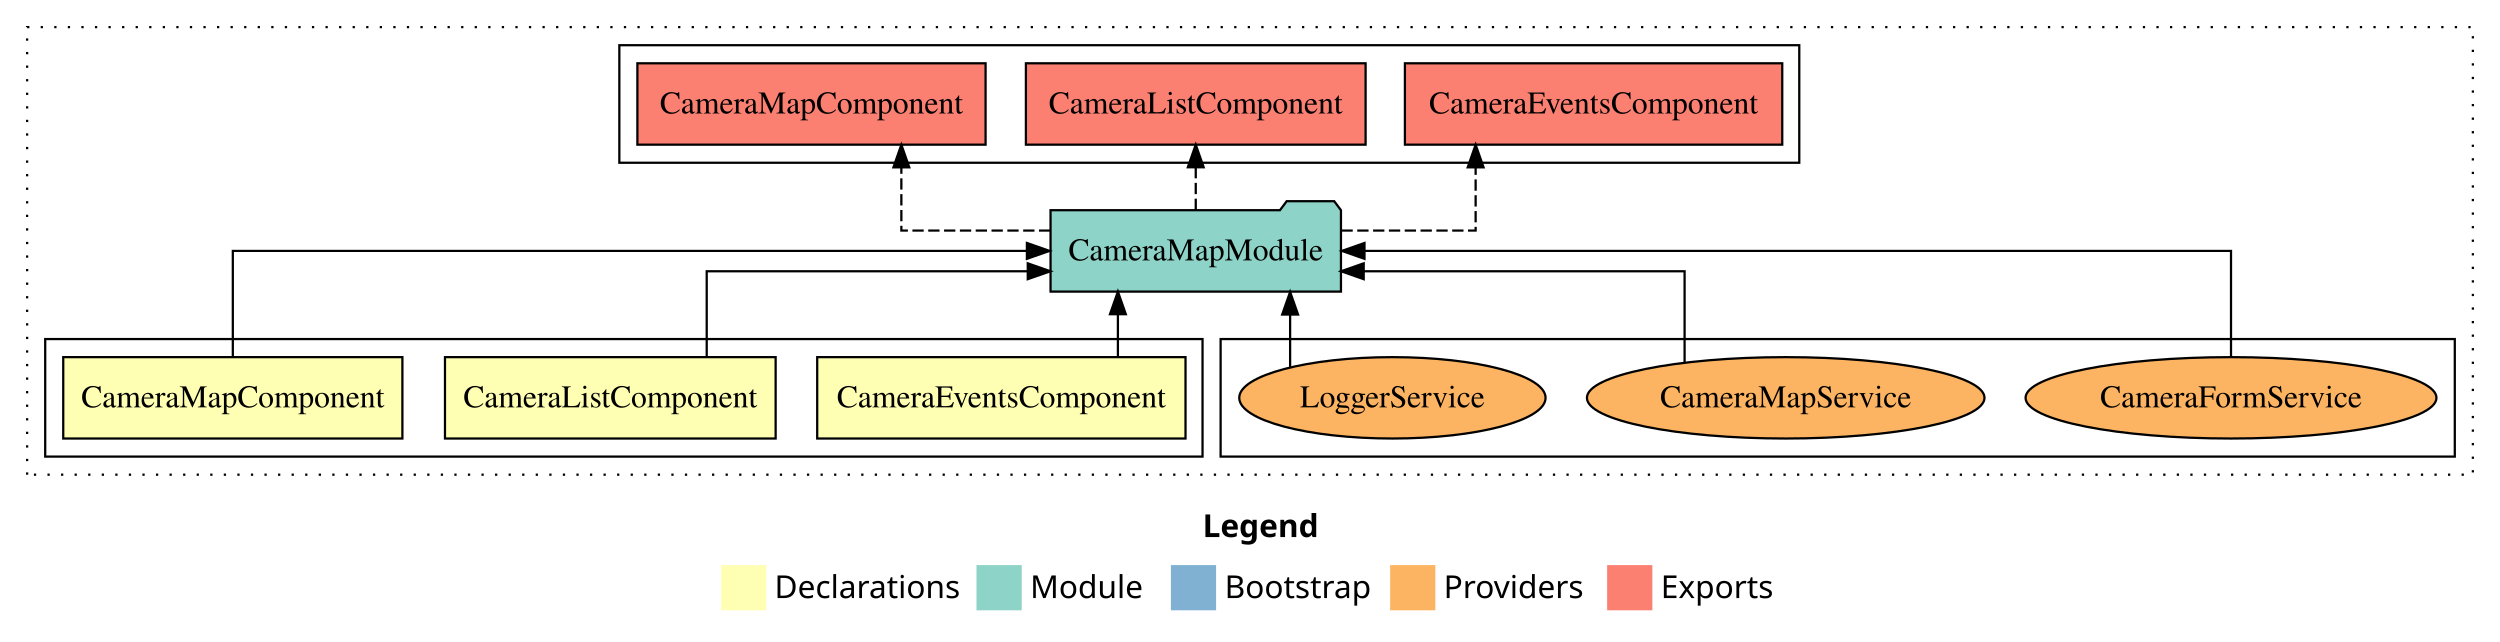
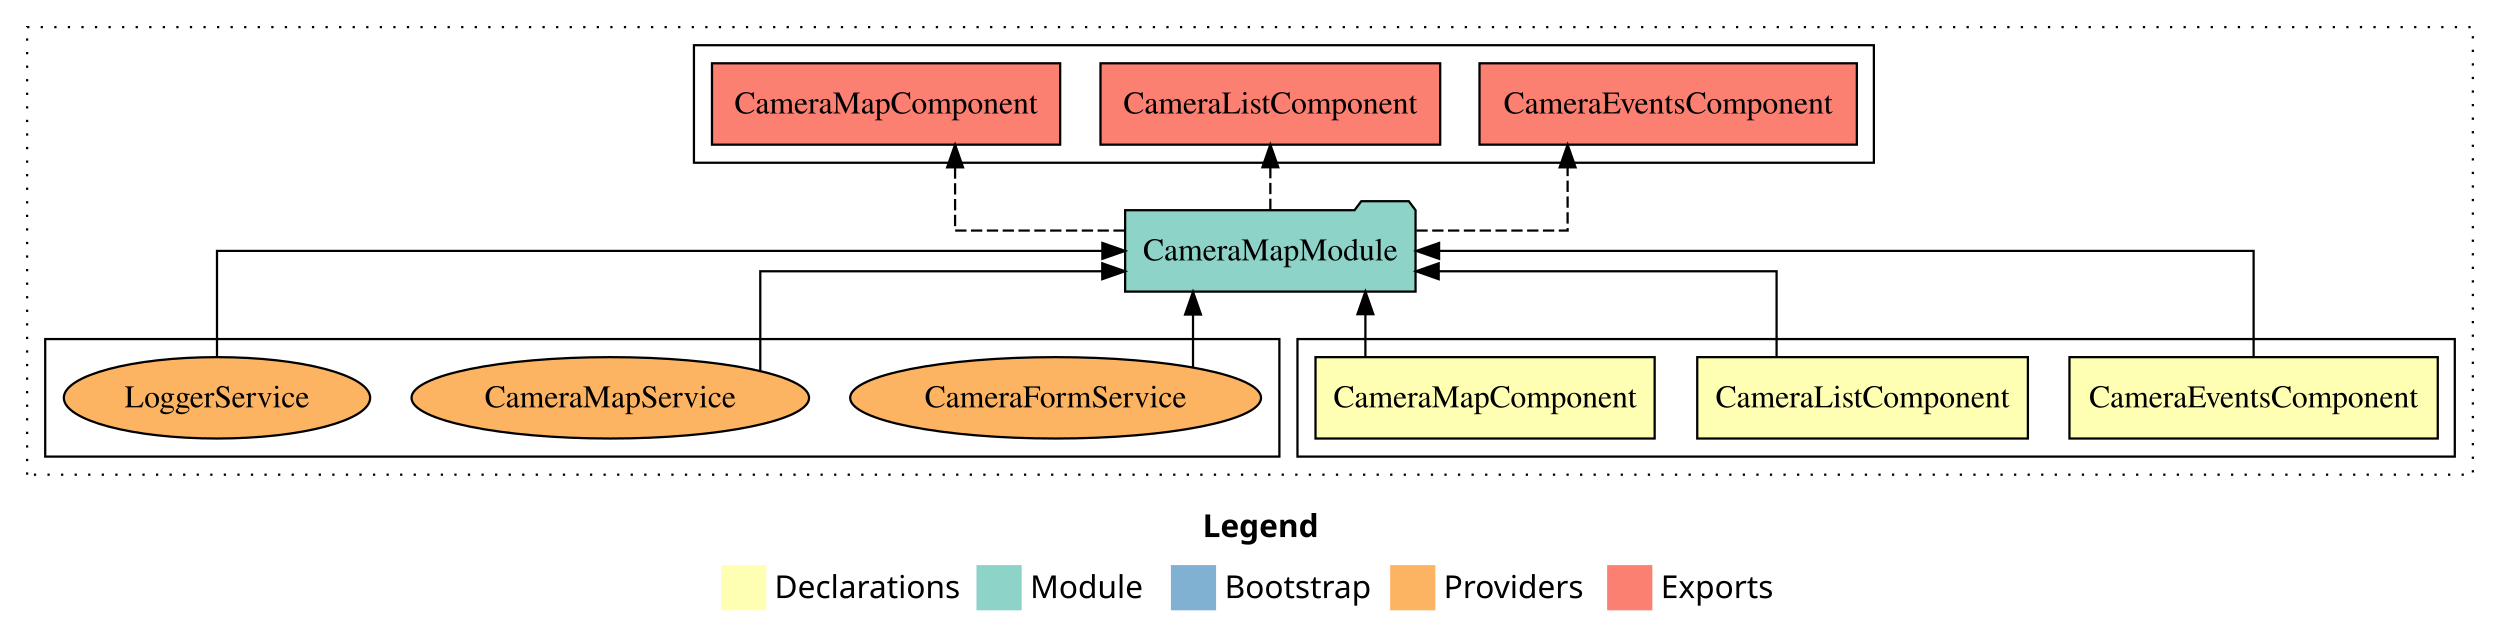
<svg xmlns="http://www.w3.org/2000/svg" width="1106pt" height="284pt" viewBox="0.00 0.00 1106.00 284.00">
  <g id="graph0" class="graph" transform="scale(1 1) rotate(0) translate(4 280)">
    <polygon fill="white" stroke="transparent" points="-4,4 -4,-280 1102,-280 1102,4 -4,4" />
    <text text-anchor="start" x="528.01" y="-42.4" font-family="sans-serif" font-weight="bold" font-size="14.00">Legend</text>
    <polygon fill="#ffffb3" stroke="transparent" points="315,-10 315,-30 335,-30 335,-10 315,-10" />
    <text text-anchor="start" x="338.63" y="-15.4" font-family="sans-serif" font-size="14.00">  Declarations</text>
    <polygon fill="#8dd3c7" stroke="transparent" points="428,-10 428,-30 448,-30 448,-10 428,-10" />
    <text text-anchor="start" x="451.73" y="-15.4" font-family="sans-serif" font-size="14.00">  Module</text>
    <polygon fill="#80b1d3" stroke="transparent" points="514,-10 514,-30 534,-30 534,-10 514,-10" />
    <text text-anchor="start" x="537.78" y="-15.4" font-family="sans-serif" font-size="14.00">  Bootstrap</text>
    <polygon fill="#fdb462" stroke="transparent" points="611,-10 611,-30 631,-30 631,-10 611,-10" />
    <text text-anchor="start" x="634.67" y="-15.4" font-family="sans-serif" font-size="14.00">  Providers</text>
    <polygon fill="#fb8072" stroke="transparent" points="707,-10 707,-30 727,-30 727,-10 707,-10" />
    <text text-anchor="start" x="730.73" y="-15.4" font-family="sans-serif" font-size="14.00">  Exports</text>
    <g id="clust1" class="cluster">
      <polygon fill="none" stroke="black" stroke-dasharray="1,5" points="8,-70 8,-268 1090,-268 1090,-70 8,-70" />
    </g>
+     <g id="clust2" class="cluster">
+       <polygon fill="none" stroke="black" points="570,-78 570,-130 1082,-130 1082,-78 570,-78" />
+     </g>
    <g id="clust9" class="cluster">
-       <polygon fill="none" stroke="black" points="536,-78 536,-130 1082,-130 1082,-78 536,-78" />
-     </g>
-     <g id="clust2" class="cluster">
-       <polygon fill="none" stroke="black" points="16,-78 16,-130 528,-130 528,-78 16,-78" />
+       <polygon fill="none" stroke="black" points="16,-78 16,-130 562,-130 562,-78 16,-78" />
    </g>
    <g id="clust7" class="cluster">
-       <polygon fill="none" stroke="black" points="270,-208 270,-260 792,-260 792,-208 270,-208" />
+       <polygon fill="none" stroke="black" points="303,-208 303,-260 825,-260 825,-208 303,-208" />
    </g>
    <g id="node1" class="node">
-       <polygon fill="#ffffb3" stroke="black" points="520.47,-122 357.53,-122 357.53,-86 520.47,-86 520.47,-122" />
-       <text text-anchor="middle" x="439" y="-99.8" font-family="Times,serif" font-size="14.00">CameraEventsComponent</text>
+       <polygon fill="#ffffb3" stroke="black" points="1074.47,-122 911.53,-122 911.53,-86 1074.47,-86 1074.47,-122" />
+       <text text-anchor="middle" x="993" y="-99.8" font-family="Times,serif" font-size="14.00">CameraEventsComponent</text>
    </g>
    <g id="node4" class="node">
-       <polygon fill="#8dd3c7" stroke="black" points="589.24,-187 586.24,-191 565.24,-191 562.24,-187 460.76,-187 460.76,-151 589.24,-151 589.24,-187" />
-       <text text-anchor="middle" x="525" y="-164.8" font-family="Times,serif" font-size="14.00">CameraMapModule</text>
+       <polygon fill="#8dd3c7" stroke="black" points="622.24,-187 619.24,-191 598.24,-191 595.24,-187 493.76,-187 493.76,-151 622.24,-151 622.24,-187" />
+       <text text-anchor="middle" x="558" y="-164.8" font-family="Times,serif" font-size="14.00">CameraMapModule</text>
    </g>
    <g id="edge1" class="edge">
-       <path fill="none" stroke="black" d="M490.56,-122.11C490.56,-122.11 490.56,-140.99 490.56,-140.99" />
-       <polygon fill="black" stroke="black" points="487.06,-140.99 490.56,-150.99 494.06,-140.99 487.06,-140.99" />
+       <path fill="none" stroke="black" d="M993,-122.11C993,-141.34 993,-169 993,-169 993,-169 632.65,-169 632.65,-169" />
+       <polygon fill="black" stroke="black" points="632.65,-165.5 622.65,-169 632.65,-172.5 632.65,-165.5" />
    </g>
    <g id="node2" class="node">
-       <polygon fill="#ffffb3" stroke="black" points="339.14,-122 192.86,-122 192.86,-86 339.14,-86 339.14,-122" />
-       <text text-anchor="middle" x="266" y="-99.8" font-family="Times,serif" font-size="14.00">CameraListComponent</text>
+       <polygon fill="#ffffb3" stroke="black" points="893.14,-122 746.86,-122 746.86,-86 893.14,-86 893.14,-122" />
+       <text text-anchor="middle" x="820" y="-99.8" font-family="Times,serif" font-size="14.00">CameraListComponent</text>
    </g>
    <g id="edge2" class="edge">
-       <path fill="none" stroke="black" d="M308.65,-122.03C308.65,-138.4 308.65,-160 308.65,-160 308.65,-160 450.68,-160 450.68,-160" />
-       <polygon fill="black" stroke="black" points="450.68,-163.5 460.68,-160 450.68,-156.5 450.68,-163.5" />
+       <path fill="none" stroke="black" d="M781.96,-122.03C781.96,-138.4 781.96,-160 781.96,-160 781.96,-160 632.48,-160 632.48,-160" />
+       <polygon fill="black" stroke="black" points="632.48,-156.5 622.48,-160 632.48,-163.5 632.48,-156.5" />
    </g>
    <g id="node3" class="node">
-       <polygon fill="#ffffb3" stroke="black" points="174.02,-122 23.98,-122 23.98,-86 174.02,-86 174.02,-122" />
-       <text text-anchor="middle" x="99" y="-99.8" font-family="Times,serif" font-size="14.00">CameraMapComponent</text>
+       <polygon fill="#ffffb3" stroke="black" points="728.02,-122 577.98,-122 577.98,-86 728.02,-86 728.02,-122" />
+       <text text-anchor="middle" x="653" y="-99.8" font-family="Times,serif" font-size="14.00">CameraMapComponent</text>
    </g>
    <g id="edge3" class="edge">
-       <path fill="none" stroke="black" d="M99,-122.11C99,-141.34 99,-169 99,-169 99,-169 450.3,-169 450.3,-169" />
-       <polygon fill="black" stroke="black" points="450.3,-172.5 460.3,-169 450.3,-165.5 450.3,-172.5" />
+       <path fill="none" stroke="black" d="M600.05,-122.11C600.05,-122.11 600.05,-140.99 600.05,-140.99" />
+       <polygon fill="black" stroke="black" points="596.55,-140.99 600.05,-150.99 603.55,-140.99 596.55,-140.99" />
    </g>
    <g id="node5" class="node">
-       <polygon fill="#fb8072" stroke="black" points="784.47,-252 617.53,-252 617.53,-216 784.47,-216 784.47,-252" />
-       <text text-anchor="middle" x="701" y="-229.8" font-family="Times,serif" font-size="14.00">CameraEventsComponent </text>
+       <polygon fill="#fb8072" stroke="black" points="817.47,-252 650.53,-252 650.53,-216 817.47,-216 817.47,-252" />
+       <text text-anchor="middle" x="734" y="-229.8" font-family="Times,serif" font-size="14.00">CameraEventsComponent </text>
    </g>
    <g id="edge4" class="edge">
-       <path fill="none" stroke="black" stroke-dasharray="5,2" d="M589.45,-178C619.54,-178 648.82,-178 648.82,-178 648.82,-178 648.82,-205.97 648.82,-205.97" />
-       <polygon fill="black" stroke="black" points="645.32,-205.97 648.82,-215.97 652.32,-205.97 645.32,-205.97" />
+       <path fill="none" stroke="black" stroke-dasharray="5,2" d="M622.6,-178C655.86,-178 689.51,-178 689.51,-178 689.51,-178 689.51,-205.97 689.51,-205.97" />
+       <polygon fill="black" stroke="black" points="686.01,-205.97 689.51,-215.97 693.01,-205.97 686.01,-205.97" />
    </g>
    <g id="node6" class="node">
-       <polygon fill="#fb8072" stroke="black" points="600.14,-252 449.86,-252 449.86,-216 600.14,-216 600.14,-252" />
-       <text text-anchor="middle" x="525" y="-229.8" font-family="Times,serif" font-size="14.00">CameraListComponent </text>
+       <polygon fill="#fb8072" stroke="black" points="633.14,-252 482.86,-252 482.86,-216 633.14,-216 633.14,-252" />
+       <text text-anchor="middle" x="558" y="-229.8" font-family="Times,serif" font-size="14.00">CameraListComponent </text>
    </g>
    <g id="edge5" class="edge">
-       <path fill="none" stroke="black" stroke-dasharray="5,2" d="M525,-187.11C525,-187.11 525,-205.99 525,-205.99" />
-       <polygon fill="black" stroke="black" points="521.5,-205.99 525,-215.99 528.5,-205.99 521.5,-205.99" />
+       <path fill="none" stroke="black" stroke-dasharray="5,2" d="M558,-187.11C558,-187.11 558,-205.99 558,-205.99" />
+       <polygon fill="black" stroke="black" points="554.5,-205.99 558,-215.99 561.5,-205.99 554.5,-205.99" />
    </g>
    <g id="node7" class="node">
-       <polygon fill="#fb8072" stroke="black" points="432.02,-252 277.98,-252 277.98,-216 432.02,-216 432.02,-252" />
-       <text text-anchor="middle" x="355" y="-229.8" font-family="Times,serif" font-size="14.00">CameraMapComponent </text>
+       <polygon fill="#fb8072" stroke="black" points="465.02,-252 310.98,-252 310.98,-216 465.02,-216 465.02,-252" />
+       <text text-anchor="middle" x="388" y="-229.8" font-family="Times,serif" font-size="14.00">CameraMapComponent </text>
    </g>
    <g id="edge6" class="edge">
-       <path fill="none" stroke="black" stroke-dasharray="5,2" d="M460.65,-178C427.83,-178 394.76,-178 394.76,-178 394.76,-178 394.76,-205.97 394.76,-205.97" />
-       <polygon fill="black" stroke="black" points="391.26,-205.97 394.76,-215.97 398.26,-205.97 391.26,-205.97" />
+       <path fill="none" stroke="black" stroke-dasharray="5,2" d="M493.57,-178C457.03,-178 418.53,-178 418.53,-178 418.53,-178 418.53,-205.97 418.53,-205.97" />
+       <polygon fill="black" stroke="black" points="415.03,-205.97 418.53,-215.97 422.03,-205.97 415.03,-205.97" />
    </g>
    <g id="node8" class="node">
-       <ellipse fill="#fdb462" stroke="black" cx="983" cy="-104" rx="90.89" ry="18" />
-       <text text-anchor="middle" x="983" y="-99.8" font-family="Times,serif" font-size="14.00">CameraFormService</text>
+       <ellipse fill="#fdb462" stroke="black" cx="463" cy="-104" rx="90.89" ry="18" />
+       <text text-anchor="middle" x="463" y="-99.8" font-family="Times,serif" font-size="14.00">CameraFormService</text>
    </g>
    <g id="edge7" class="edge">
-       <path fill="none" stroke="black" d="M983,-122.11C983,-141.34 983,-169 983,-169 983,-169 599.65,-169 599.65,-169" />
-       <polygon fill="black" stroke="black" points="599.65,-165.5 589.65,-169 599.65,-172.5 599.65,-165.5" />
+       <path fill="none" stroke="black" d="M523.79,-117.47C523.79,-117.47 523.79,-140.86 523.79,-140.86" />
+       <polygon fill="black" stroke="black" points="520.29,-140.86 523.79,-150.86 527.29,-140.86 520.29,-140.86" />
    </g>
    <g id="node9" class="node">
-       <ellipse fill="#fdb462" stroke="black" cx="786" cy="-104" rx="87.94" ry="18" />
-       <text text-anchor="middle" x="786" y="-99.8" font-family="Times,serif" font-size="14.00">CameraMapService</text>
+       <ellipse fill="#fdb462" stroke="black" cx="266" cy="-104" rx="87.94" ry="18" />
+       <text text-anchor="middle" x="266" y="-99.8" font-family="Times,serif" font-size="14.00">CameraMapService</text>
    </g>
    <g id="edge8" class="edge">
-       <path fill="none" stroke="black" d="M741.26,-119.6C741.26,-136.17 741.26,-160 741.26,-160 741.26,-160 599.3,-160 599.3,-160" />
-       <polygon fill="black" stroke="black" points="599.3,-156.5 589.3,-160 599.3,-163.5 599.3,-156.5" />
+       <path fill="none" stroke="black" d="M332.35,-115.88C332.35,-132.31 332.35,-160 332.35,-160 332.35,-160 483.64,-160 483.64,-160" />
+       <polygon fill="black" stroke="black" points="483.64,-163.5 493.64,-160 483.64,-156.5 483.64,-163.5" />
    </g>
    <g id="node10" class="node">
-       <ellipse fill="#fdb462" stroke="black" cx="612" cy="-104" rx="67.76" ry="18" />
-       <text text-anchor="middle" x="612" y="-99.8" font-family="Times,serif" font-size="14.00">LoggerService</text>
+       <ellipse fill="#fdb462" stroke="black" cx="92" cy="-104" rx="67.76" ry="18" />
+       <text text-anchor="middle" x="92" y="-99.8" font-family="Times,serif" font-size="14.00">LoggerService</text>
    </g>
    <g id="edge9" class="edge">
-       <path fill="none" stroke="black" d="M566.75,-117.47C566.75,-117.47 566.75,-140.86 566.75,-140.86" />
-       <polygon fill="black" stroke="black" points="563.25,-140.86 566.75,-150.86 570.25,-140.86 563.25,-140.86" />
+       <path fill="none" stroke="black" d="M92,-122.11C92,-141.34 92,-169 92,-169 92,-169 483.69,-169 483.69,-169" />
+       <polygon fill="black" stroke="black" points="483.69,-172.5 493.69,-169 483.69,-165.5 483.69,-172.5" />
    </g>
  </g>
</svg>
